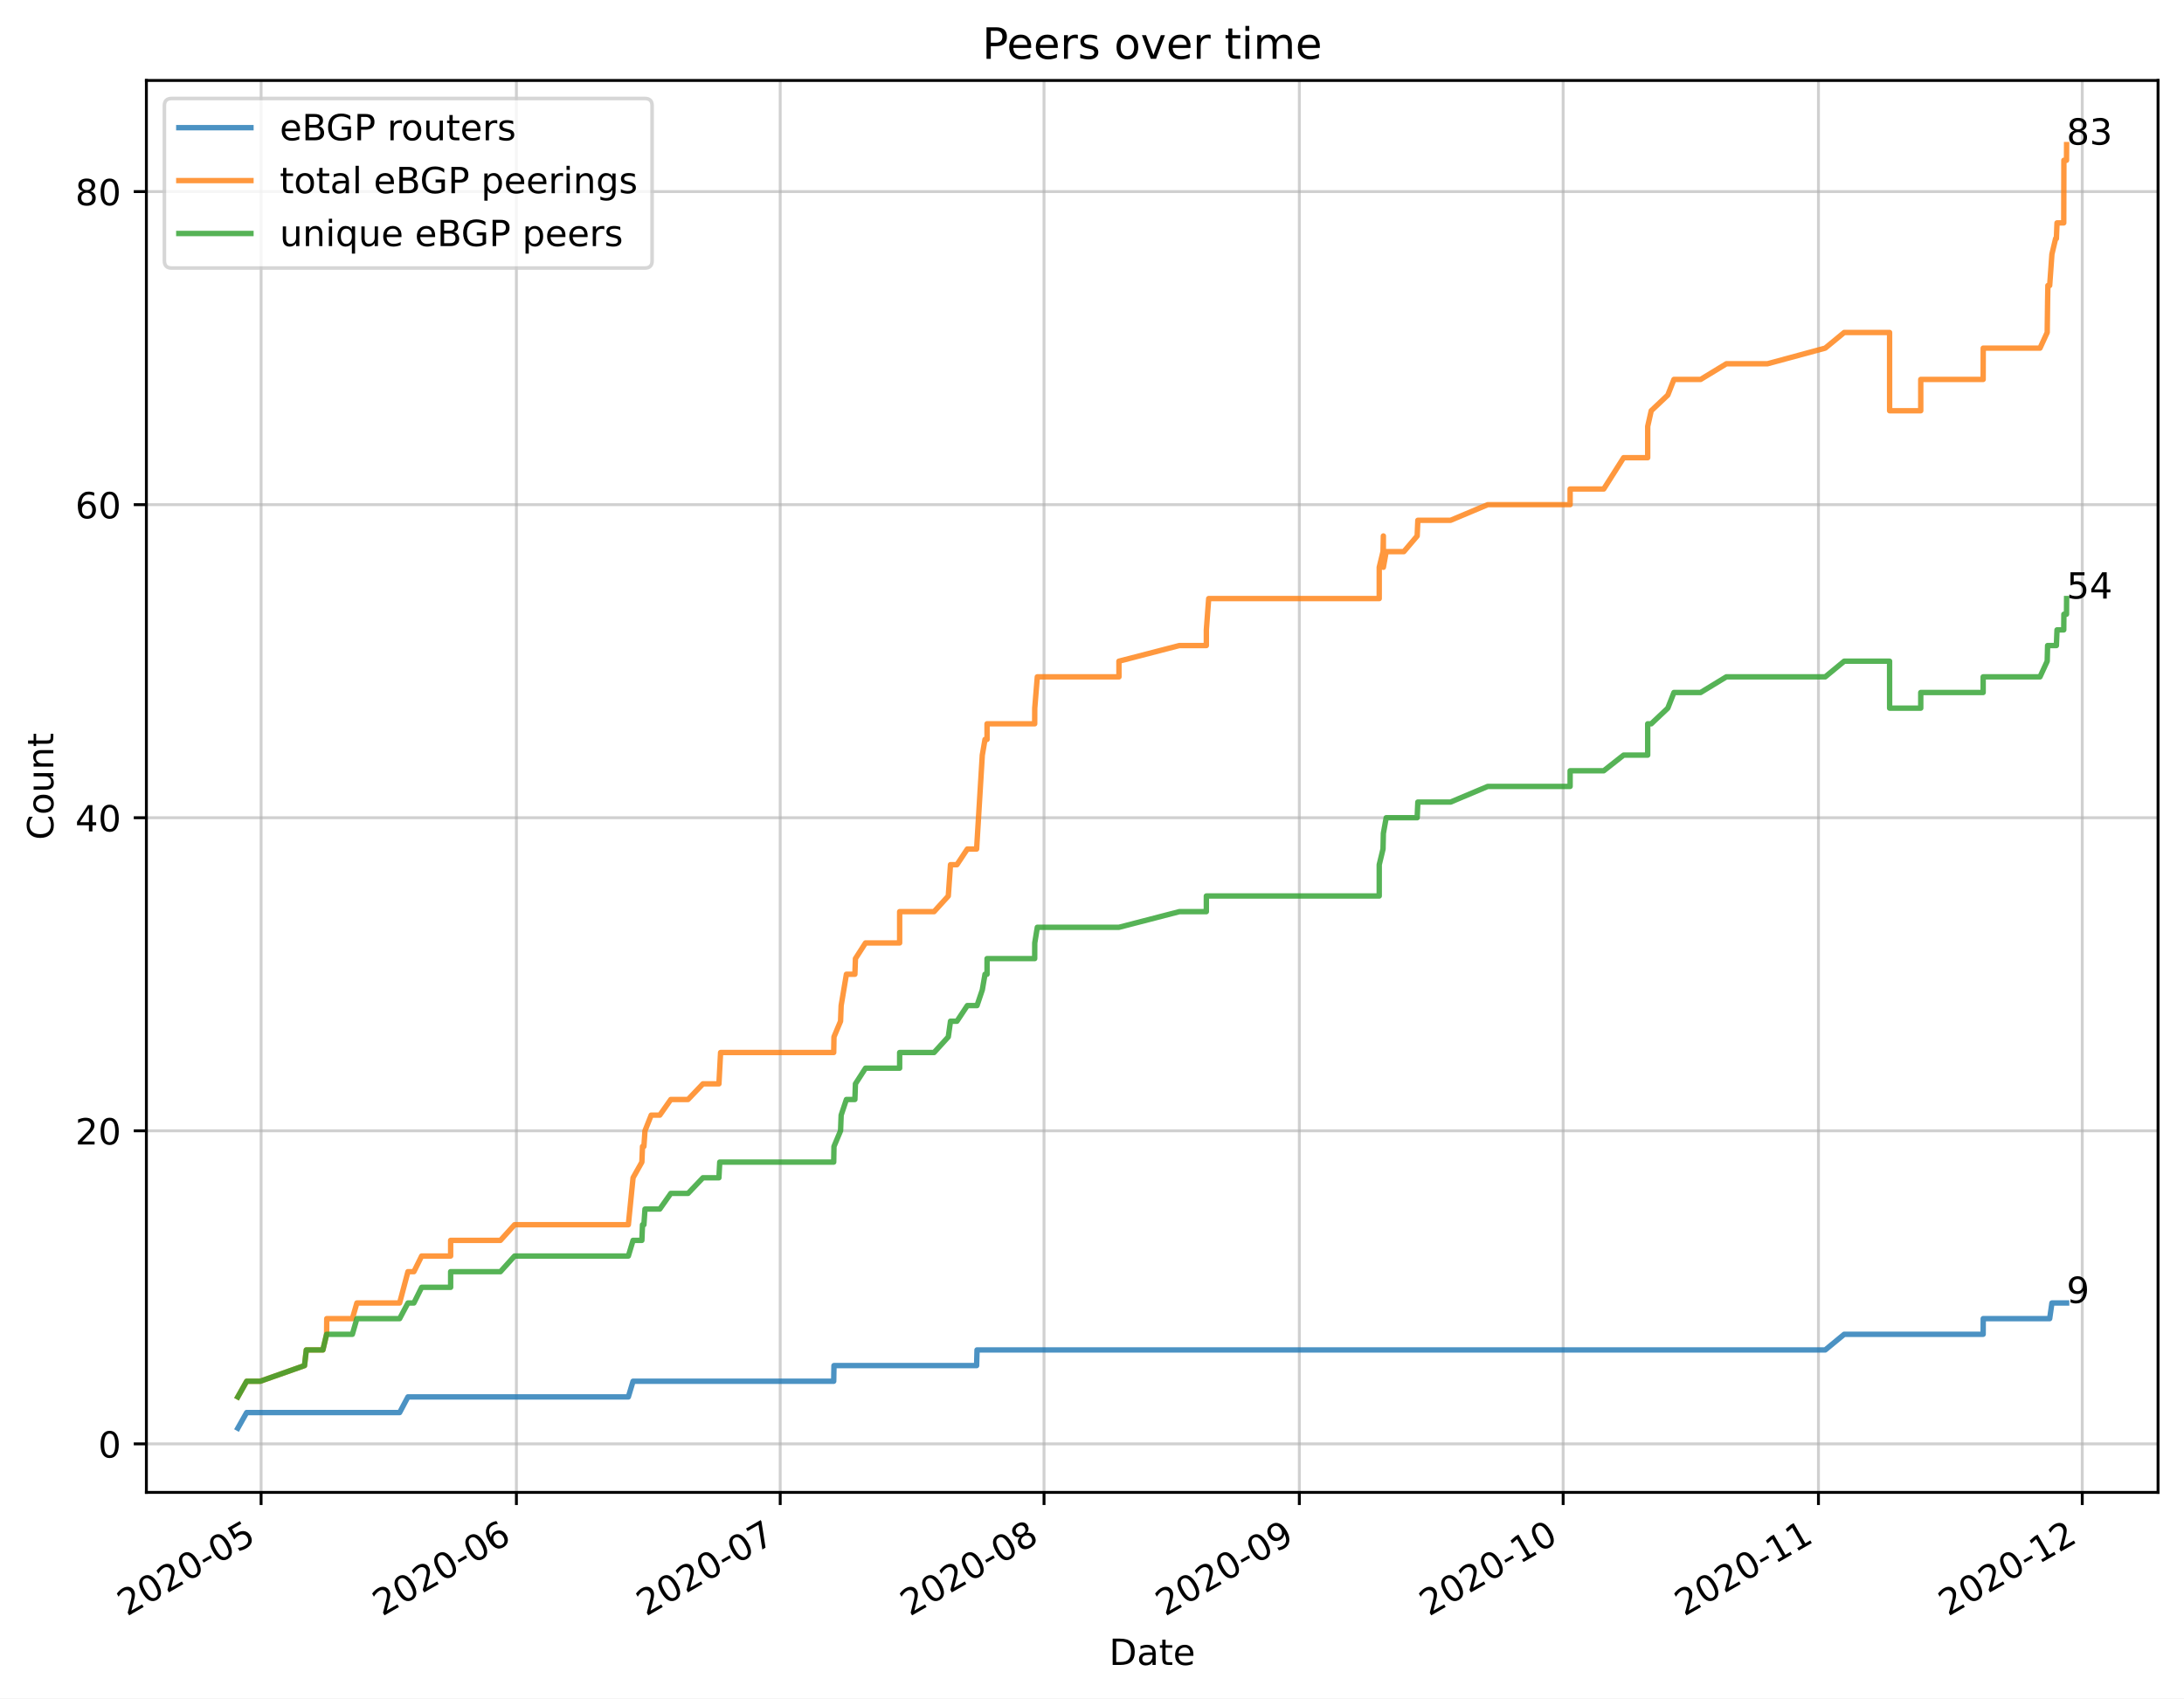
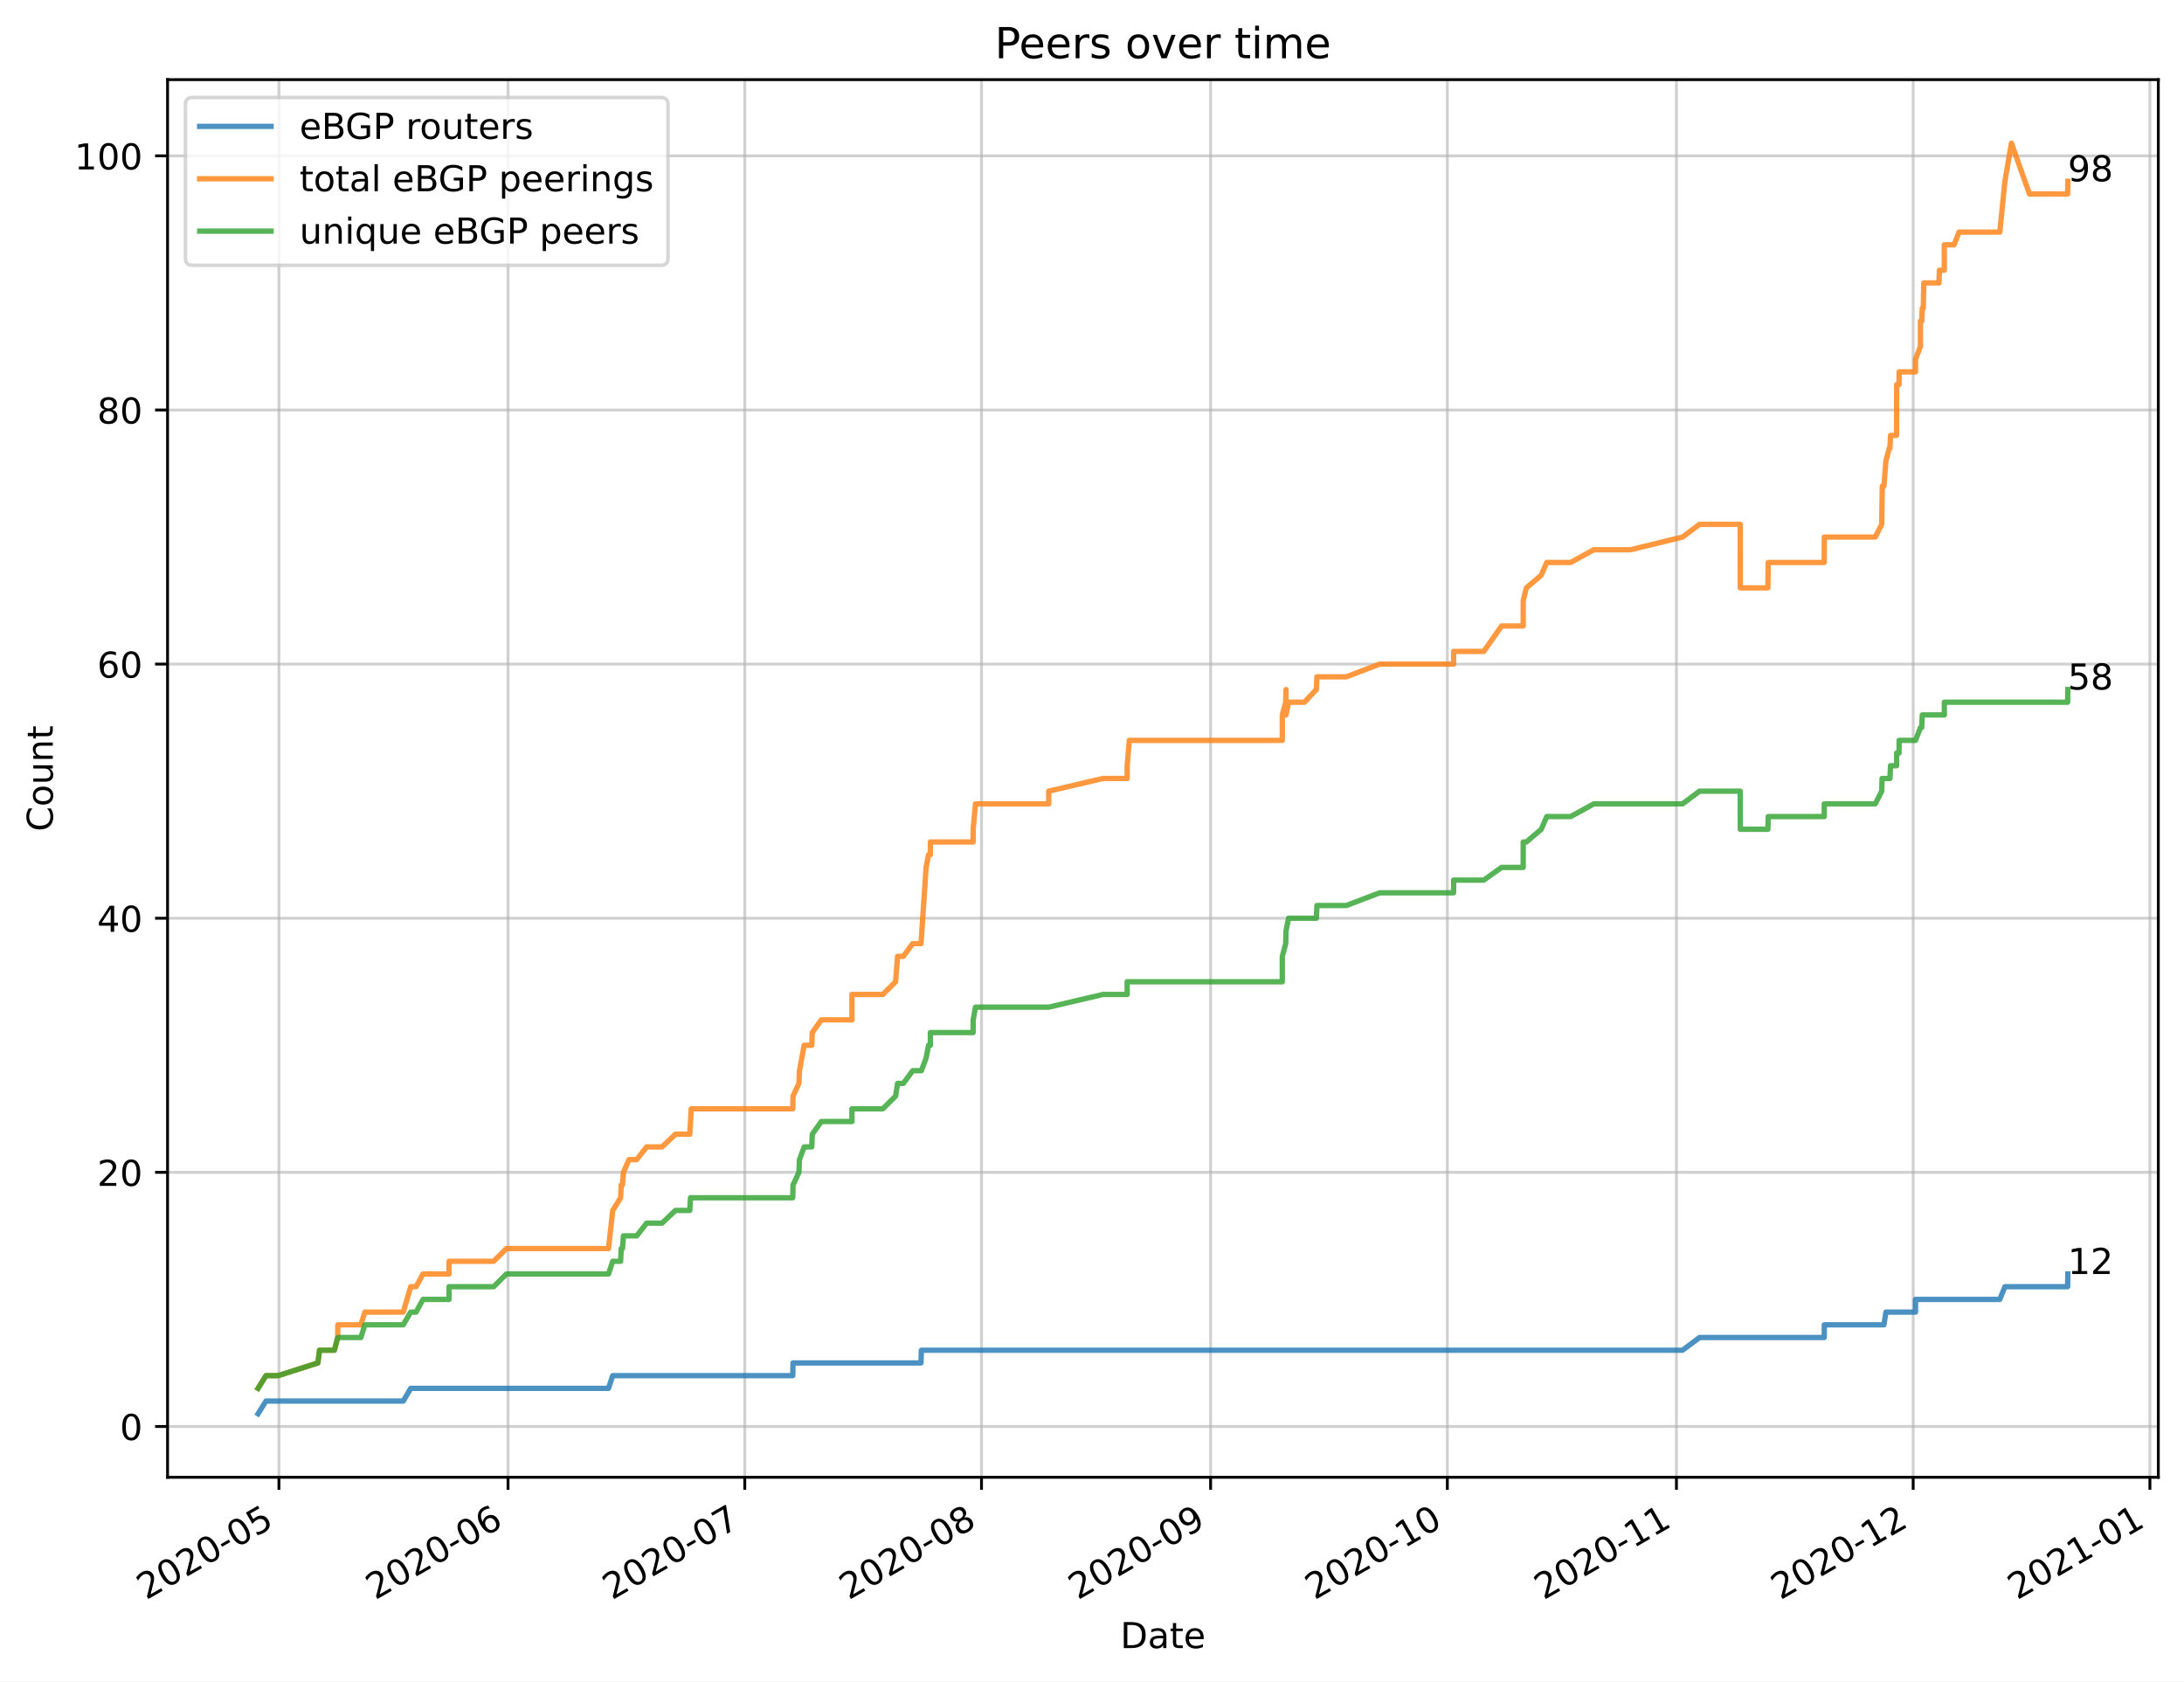
- <svg xmlns="http://www.w3.org/2000/svg" xmlns:xlink="http://www.w3.org/1999/xlink" height="471.149pt" version="1.1" viewBox="0 0 605.803 471.149" width="605.803pt">
+ <svg xmlns="http://www.w3.org/2000/svg" xmlns:xlink="http://www.w3.org/1999/xlink" height="471.149pt" version="1.1" viewBox="0 0 612.166 471.149" width="612.166pt">
  <defs>
    <style type="text/css">*{stroke-linecap:butt;stroke-linejoin:round;}</style>
  </defs>
  <g id="figure_1">
    <g id="patch_1">
-       <path d="M 0 471.149  L 605.803 471.149  L 605.803 0  L 0 0  z " style="fill:#ffffff;" />
+       <path d="M 0 471.149  L 612.166 471.149  L 612.166 0  L 0 0  z " style="fill:#ffffff;" />
    </g>
    <g id="axes_1">
      <g id="patch_2">
-         <path d="M 40.603 413.998  L 598.603 413.998  L 598.603 22.318  L 40.603 22.318  z " style="fill:#ffffff;" />
+         <path d="M 46.966 413.998  L 604.966 413.998  L 604.966 22.318  L 46.966 22.318  z " style="fill:#ffffff;" />
      </g>
      <g id="matplotlib.axis_1">
        <g id="xtick_1">
          <g id="line2d_1">
-             <path clip-path="url(#p9a3ad97d93)" d="M 72.423 413.998  L 72.423 22.318  " style="fill:none;stroke:#b0b0b0;stroke-linecap:square;stroke-opacity:0.6;stroke-width:0.8;" />
+             <path clip-path="url(#p7d9ae89c67)" d="M 78.183 413.998  L 78.183 22.318  " style="fill:none;stroke:#b0b0b0;stroke-linecap:square;stroke-opacity:0.6;stroke-width:0.8;" />
          </g>
          <g id="line2d_2">
            <defs>
-               <path d="M 0 0  L 0 3.5  " id="m1a2324b93e" style="stroke:#000000;stroke-width:0.8;" />
+               <path d="M 0 0  L 0 3.5  " id="m78908c17d3" style="stroke:#000000;stroke-width:0.8;" />
            </defs>
            <g>
-               <use style="stroke:#000000;stroke-width:0.8;" x="72.423" xlink:href="#m1a2324b93e" y="413.998" />
+               <use style="stroke:#000000;stroke-width:0.8;" x="78.183" xlink:href="#m78908c17d3" y="413.998" />
            </g>
          </g>
          <g id="text_1">
-             <text style="font-family:DejaVu Sans;font-size:10px;font-stretch:normal;font-style:normal;font-weight:normal;" transform="translate(35.19791 448.47)rotate(-30)">2020-05</text>
+             <text style="font-family:DejaVu Sans;font-size:10px;font-stretch:normal;font-style:normal;font-weight:normal;" transform="translate(40.9586 448.47)rotate(-30)">2020-05</text>
          </g>
        </g>
        <g id="xtick_2">
          <g id="line2d_3">
-             <path clip-path="url(#p9a3ad97d93)" d="M 143.24 413.998  L 143.24 22.318  " style="fill:none;stroke:#b0b0b0;stroke-linecap:square;stroke-opacity:0.6;stroke-width:0.8;" />
+             <path clip-path="url(#p7d9ae89c67)" d="M 142.399 413.998  L 142.399 22.318  " style="fill:none;stroke:#b0b0b0;stroke-linecap:square;stroke-opacity:0.6;stroke-width:0.8;" />
          </g>
          <g id="line2d_4">
            <g>
-               <use style="stroke:#000000;stroke-width:0.8;" x="143.24" xlink:href="#m1a2324b93e" y="413.998" />
+               <use style="stroke:#000000;stroke-width:0.8;" x="142.399" xlink:href="#m78908c17d3" y="413.998" />
            </g>
          </g>
          <g id="text_2">
-             <text style="font-family:DejaVu Sans;font-size:10px;font-stretch:normal;font-style:normal;font-weight:normal;" transform="translate(106.0148 448.47)rotate(-30)">2020-06</text>
+             <text style="font-family:DejaVu Sans;font-size:10px;font-stretch:normal;font-style:normal;font-weight:normal;" transform="translate(105.174 448.47)rotate(-30)">2020-06</text>
          </g>
        </g>
        <g id="xtick_3">
          <g id="line2d_5">
-             <path clip-path="url(#p9a3ad97d93)" d="M 216.417 413.998  L 216.417 22.318  " style="fill:none;stroke:#b0b0b0;stroke-linecap:square;stroke-opacity:0.6;stroke-width:0.8;" />
+             <path clip-path="url(#p7d9ae89c67)" d="M 208.755 413.998  L 208.755 22.318  " style="fill:none;stroke:#b0b0b0;stroke-linecap:square;stroke-opacity:0.6;stroke-width:0.8;" />
          </g>
          <g id="line2d_6">
            <g>
-               <use style="stroke:#000000;stroke-width:0.8;" x="216.417" xlink:href="#m1a2324b93e" y="413.998" />
+               <use style="stroke:#000000;stroke-width:0.8;" x="208.755" xlink:href="#m78908c17d3" y="413.998" />
            </g>
          </g>
          <g id="text_3">
-             <text style="font-family:DejaVu Sans;font-size:10px;font-stretch:normal;font-style:normal;font-weight:normal;" transform="translate(179.1922 448.47)rotate(-30)">2020-07</text>
+             <text style="font-family:DejaVu Sans;font-size:10px;font-stretch:normal;font-style:normal;font-weight:normal;" transform="translate(171.53 448.47)rotate(-30)">2020-07</text>
          </g>
        </g>
        <g id="xtick_4">
          <g id="line2d_7">
-             <path clip-path="url(#p9a3ad97d93)" d="M 289.594 413.998  L 289.594 22.318  " style="fill:none;stroke:#b0b0b0;stroke-linecap:square;stroke-opacity:0.6;stroke-width:0.8;" />
+             <path clip-path="url(#p7d9ae89c67)" d="M 275.111 413.998  L 275.111 22.318  " style="fill:none;stroke:#b0b0b0;stroke-linecap:square;stroke-opacity:0.6;stroke-width:0.8;" />
          </g>
          <g id="line2d_8">
            <g>
-               <use style="stroke:#000000;stroke-width:0.8;" x="289.594" xlink:href="#m1a2324b93e" y="413.998" />
+               <use style="stroke:#000000;stroke-width:0.8;" x="275.111" xlink:href="#m78908c17d3" y="413.998" />
            </g>
          </g>
          <g id="text_4">
-             <text style="font-family:DejaVu Sans;font-size:10px;font-stretch:normal;font-style:normal;font-weight:normal;" transform="translate(252.3696 448.47)rotate(-30)">2020-08</text>
+             <text style="font-family:DejaVu Sans;font-size:10px;font-stretch:normal;font-style:normal;font-weight:normal;" transform="translate(237.886 448.47)rotate(-30)">2020-08</text>
          </g>
        </g>
        <g id="xtick_5">
          <g id="line2d_9">
-             <path clip-path="url(#p9a3ad97d93)" d="M 360.411 413.998  L 360.411 22.318  " style="fill:none;stroke:#b0b0b0;stroke-linecap:square;stroke-opacity:0.6;stroke-width:0.8;" />
+             <path clip-path="url(#p7d9ae89c67)" d="M 339.326 413.998  L 339.326 22.318  " style="fill:none;stroke:#b0b0b0;stroke-linecap:square;stroke-opacity:0.6;stroke-width:0.8;" />
          </g>
          <g id="line2d_10">
            <g>
-               <use style="stroke:#000000;stroke-width:0.8;" x="360.411" xlink:href="#m1a2324b93e" y="413.998" />
+               <use style="stroke:#000000;stroke-width:0.8;" x="339.326" xlink:href="#m78908c17d3" y="413.998" />
            </g>
          </g>
          <g id="text_5">
-             <text style="font-family:DejaVu Sans;font-size:10px;font-stretch:normal;font-style:normal;font-weight:normal;" transform="translate(323.1864 448.47)rotate(-30)">2020-09</text>
+             <text style="font-family:DejaVu Sans;font-size:10px;font-stretch:normal;font-style:normal;font-weight:normal;" transform="translate(302.1014 448.47)rotate(-30)">2020-09</text>
          </g>
        </g>
        <g id="xtick_6">
          <g id="line2d_11">
-             <path clip-path="url(#p9a3ad97d93)" d="M 433.589 413.998  L 433.589 22.318  " style="fill:none;stroke:#b0b0b0;stroke-linecap:square;stroke-opacity:0.6;stroke-width:0.8;" />
+             <path clip-path="url(#p7d9ae89c67)" d="M 405.682 413.998  L 405.682 22.318  " style="fill:none;stroke:#b0b0b0;stroke-linecap:square;stroke-opacity:0.6;stroke-width:0.8;" />
          </g>
          <g id="line2d_12">
            <g>
-               <use style="stroke:#000000;stroke-width:0.8;" x="433.589" xlink:href="#m1a2324b93e" y="413.998" />
+               <use style="stroke:#000000;stroke-width:0.8;" x="405.682" xlink:href="#m78908c17d3" y="413.998" />
            </g>
          </g>
          <g id="text_6">
-             <text style="font-family:DejaVu Sans;font-size:10px;font-stretch:normal;font-style:normal;font-weight:normal;" transform="translate(396.3638 448.47)rotate(-30)">2020-10</text>
+             <text style="font-family:DejaVu Sans;font-size:10px;font-stretch:normal;font-style:normal;font-weight:normal;" transform="translate(368.4574 448.47)rotate(-30)">2020-10</text>
          </g>
        </g>
        <g id="xtick_7">
          <g id="line2d_13">
-             <path clip-path="url(#p9a3ad97d93)" d="M 504.406 413.998  L 504.406 22.318  " style="fill:none;stroke:#b0b0b0;stroke-linecap:square;stroke-opacity:0.6;stroke-width:0.8;" />
+             <path clip-path="url(#p7d9ae89c67)" d="M 469.898 413.998  L 469.898 22.318  " style="fill:none;stroke:#b0b0b0;stroke-linecap:square;stroke-opacity:0.6;stroke-width:0.8;" />
          </g>
          <g id="line2d_14">
            <g>
-               <use style="stroke:#000000;stroke-width:0.8;" x="504.406" xlink:href="#m1a2324b93e" y="413.998" />
+               <use style="stroke:#000000;stroke-width:0.8;" x="469.898" xlink:href="#m78908c17d3" y="413.998" />
            </g>
          </g>
          <g id="text_7">
-             <text style="font-family:DejaVu Sans;font-size:10px;font-stretch:normal;font-style:normal;font-weight:normal;" transform="translate(467.1807 448.47)rotate(-30)">2020-11</text>
+             <text style="font-family:DejaVu Sans;font-size:10px;font-stretch:normal;font-style:normal;font-weight:normal;" transform="translate(432.6728 448.47)rotate(-30)">2020-11</text>
          </g>
        </g>
        <g id="xtick_8">
          <g id="line2d_15">
-             <path clip-path="url(#p9a3ad97d93)" d="M 577.583 413.998  L 577.583 22.318  " style="fill:none;stroke:#b0b0b0;stroke-linecap:square;stroke-opacity:0.6;stroke-width:0.8;" />
+             <path clip-path="url(#p7d9ae89c67)" d="M 536.254 413.998  L 536.254 22.318  " style="fill:none;stroke:#b0b0b0;stroke-linecap:square;stroke-opacity:0.6;stroke-width:0.8;" />
          </g>
          <g id="line2d_16">
            <g>
-               <use style="stroke:#000000;stroke-width:0.8;" x="577.583" xlink:href="#m1a2324b93e" y="413.998" />
+               <use style="stroke:#000000;stroke-width:0.8;" x="536.254" xlink:href="#m78908c17d3" y="413.998" />
            </g>
          </g>
          <g id="text_8">
-             <text style="font-family:DejaVu Sans;font-size:10px;font-stretch:normal;font-style:normal;font-weight:normal;" transform="translate(540.3581 448.47)rotate(-30)">2020-12</text>
-           </g>
-         </g>
-         <g id="text_9">
-           <text style="font-family:DejaVu Sans;font-size:10px;font-stretch:normal;font-style:normal;font-weight:normal;text-anchor:middle;" transform="rotate(-0, 319.6031, 461.8695)" x="319.603" y="461.869">Date</text>
+             <text style="font-family:DejaVu Sans;font-size:10px;font-stretch:normal;font-style:normal;font-weight:normal;" transform="translate(499.0288 448.47)rotate(-30)">2020-12</text>
+           </g>
+         </g>
+         <g id="xtick_9">
+           <g id="line2d_17">
+             <path clip-path="url(#p7d9ae89c67)" d="M 602.61 413.998  L 602.61 22.318  " style="fill:none;stroke:#b0b0b0;stroke-linecap:square;stroke-opacity:0.6;stroke-width:0.8;" />
+           </g>
+           <g id="line2d_18">
+             <g>
+               <use style="stroke:#000000;stroke-width:0.8;" x="602.61" xlink:href="#m78908c17d3" y="413.998" />
+             </g>
+           </g>
+           <g id="text_9">
+             <text style="font-family:DejaVu Sans;font-size:10px;font-stretch:normal;font-style:normal;font-weight:normal;" transform="translate(565.3847 448.47)rotate(-30)">2021-01</text>
+           </g>
+         </g>
+         <g id="text_10">
+           <text style="font-family:DejaVu Sans;font-size:10px;font-stretch:normal;font-style:normal;font-weight:normal;text-anchor:middle;" transform="rotate(-0, 325.9656, 461.8695)" x="325.966" y="461.869">Date</text>
        </g>
      </g>
      <g id="matplotlib.axis_2">
        <g id="ytick_1">
-           <g id="line2d_17">
-             <path clip-path="url(#p9a3ad97d93)" d="M 40.603 400.537  L 598.603 400.537  " style="fill:none;stroke:#b0b0b0;stroke-linecap:square;stroke-opacity:0.6;stroke-width:0.8;" />
-           </g>
-           <g id="line2d_18">
+           <g id="line2d_19">
+             <path clip-path="url(#p7d9ae89c67)" d="M 46.966 399.755  L 604.966 399.755  " style="fill:none;stroke:#b0b0b0;stroke-linecap:square;stroke-opacity:0.6;stroke-width:0.8;" />
+           </g>
+           <g id="line2d_20">
            <defs>
-               <path d="M 0 0  L -3.5 0  " id="m840b3529cb" style="stroke:#000000;stroke-width:0.8;" />
+               <path d="M 0 0  L -3.5 0  " id="m650242e733" style="stroke:#000000;stroke-width:0.8;" />
            </defs>
            <g>
-               <use style="stroke:#000000;stroke-width:0.8;" x="40.603" xlink:href="#m840b3529cb" y="400.537" />
-             </g>
-           </g>
-           <g id="text_10">
-             <text style="font-family:DejaVu Sans;font-size:10px;font-stretch:normal;font-style:normal;font-weight:normal;text-anchor:end;" transform="rotate(-0, 33.60312, 404.3361)" x="33.603" y="404.336">0</text>
+               <use style="stroke:#000000;stroke-width:0.8;" x="46.966" xlink:href="#m650242e733" y="399.755" />
+             </g>
+           </g>
+           <g id="text_11">
+             <text style="font-family:DejaVu Sans;font-size:10px;font-stretch:normal;font-style:normal;font-weight:normal;text-anchor:end;" transform="rotate(-0, 39.96563, 403.5544)" x="39.966" y="403.554">0</text>
          </g>
        </g>
        <g id="ytick_2">
-           <g id="line2d_19">
-             <path clip-path="url(#p9a3ad97d93)" d="M 40.603 313.69  L 598.603 313.69  " style="fill:none;stroke:#b0b0b0;stroke-linecap:square;stroke-opacity:0.6;stroke-width:0.8;" />
-           </g>
-           <g id="line2d_20">
-             <g>
-               <use style="stroke:#000000;stroke-width:0.8;" x="40.603" xlink:href="#m840b3529cb" y="313.69" />
-             </g>
-           </g>
-           <g id="text_11">
-             <text style="font-family:DejaVu Sans;font-size:10px;font-stretch:normal;font-style:normal;font-weight:normal;text-anchor:end;" transform="rotate(-0, 33.60312, 317.4891)" x="33.603" y="317.489">20</text>
+           <g id="line2d_21">
+             <path clip-path="url(#p7d9ae89c67)" d="M 46.966 328.541  L 604.966 328.541  " style="fill:none;stroke:#b0b0b0;stroke-linecap:square;stroke-opacity:0.6;stroke-width:0.8;" />
+           </g>
+           <g id="line2d_22">
+             <g>
+               <use style="stroke:#000000;stroke-width:0.8;" x="46.966" xlink:href="#m650242e733" y="328.541" />
+             </g>
+           </g>
+           <g id="text_12">
+             <text style="font-family:DejaVu Sans;font-size:10px;font-stretch:normal;font-style:normal;font-weight:normal;text-anchor:end;" transform="rotate(-0, 39.96563, 332.3399)" x="39.966" y="332.34">20</text>
          </g>
        </g>
        <g id="ytick_3">
-           <g id="line2d_21">
-             <path clip-path="url(#p9a3ad97d93)" d="M 40.603 226.843  L 598.603 226.843  " style="fill:none;stroke:#b0b0b0;stroke-linecap:square;stroke-opacity:0.6;stroke-width:0.8;" />
-           </g>
-           <g id="line2d_22">
-             <g>
-               <use style="stroke:#000000;stroke-width:0.8;" x="40.603" xlink:href="#m840b3529cb" y="226.843" />
-             </g>
-           </g>
-           <g id="text_12">
-             <text style="font-family:DejaVu Sans;font-size:10px;font-stretch:normal;font-style:normal;font-weight:normal;text-anchor:end;" transform="rotate(-0, 33.60312, 230.642)" x="33.603" y="230.642">40</text>
+           <g id="line2d_23">
+             <path clip-path="url(#p7d9ae89c67)" d="M 46.966 257.326  L 604.966 257.326  " style="fill:none;stroke:#b0b0b0;stroke-linecap:square;stroke-opacity:0.6;stroke-width:0.8;" />
+           </g>
+           <g id="line2d_24">
+             <g>
+               <use style="stroke:#000000;stroke-width:0.8;" x="46.966" xlink:href="#m650242e733" y="257.326" />
+             </g>
+           </g>
+           <g id="text_13">
+             <text style="font-family:DejaVu Sans;font-size:10px;font-stretch:normal;font-style:normal;font-weight:normal;text-anchor:end;" transform="rotate(-0, 39.96563, 261.1253)" x="39.966" y="261.125">40</text>
          </g>
        </g>
        <g id="ytick_4">
-           <g id="line2d_23">
-             <path clip-path="url(#p9a3ad97d93)" d="M 40.603 139.996  L 598.603 139.996  " style="fill:none;stroke:#b0b0b0;stroke-linecap:square;stroke-opacity:0.6;stroke-width:0.8;" />
-           </g>
-           <g id="line2d_24">
-             <g>
-               <use style="stroke:#000000;stroke-width:0.8;" x="40.603" xlink:href="#m840b3529cb" y="139.996" />
-             </g>
-           </g>
-           <g id="text_13">
-             <text style="font-family:DejaVu Sans;font-size:10px;font-stretch:normal;font-style:normal;font-weight:normal;text-anchor:end;" transform="rotate(-0, 33.60312, 143.795)" x="33.603" y="143.795">60</text>
+           <g id="line2d_25">
+             <path clip-path="url(#p7d9ae89c67)" d="M 46.966 186.112  L 604.966 186.112  " style="fill:none;stroke:#b0b0b0;stroke-linecap:square;stroke-opacity:0.6;stroke-width:0.8;" />
+           </g>
+           <g id="line2d_26">
+             <g>
+               <use style="stroke:#000000;stroke-width:0.8;" x="46.966" xlink:href="#m650242e733" y="186.112" />
+             </g>
+           </g>
+           <g id="text_14">
+             <text style="font-family:DejaVu Sans;font-size:10px;font-stretch:normal;font-style:normal;font-weight:normal;text-anchor:end;" transform="rotate(-0, 39.96563, 189.9108)" x="39.966" y="189.911">60</text>
          </g>
        </g>
        <g id="ytick_5">
-           <g id="line2d_25">
-             <path clip-path="url(#p9a3ad97d93)" d="M 40.603 53.149  L 598.603 53.149  " style="fill:none;stroke:#b0b0b0;stroke-linecap:square;stroke-opacity:0.6;stroke-width:0.8;" />
-           </g>
-           <g id="line2d_26">
-             <g>
-               <use style="stroke:#000000;stroke-width:0.8;" x="40.603" xlink:href="#m840b3529cb" y="53.149" />
-             </g>
-           </g>
-           <g id="text_14">
-             <text style="font-family:DejaVu Sans;font-size:10px;font-stretch:normal;font-style:normal;font-weight:normal;text-anchor:end;" transform="rotate(-0, 33.60312, 56.94803)" x="33.603" y="56.948">80</text>
-           </g>
-         </g>
-         <g id="text_15">
+           <g id="line2d_27">
+             <path clip-path="url(#p7d9ae89c67)" d="M 46.966 114.897  L 604.966 114.897  " style="fill:none;stroke:#b0b0b0;stroke-linecap:square;stroke-opacity:0.6;stroke-width:0.8;" />
+           </g>
+           <g id="line2d_28">
+             <g>
+               <use style="stroke:#000000;stroke-width:0.8;" x="46.966" xlink:href="#m650242e733" y="114.897" />
+             </g>
+           </g>
+           <g id="text_15">
+             <text style="font-family:DejaVu Sans;font-size:10px;font-stretch:normal;font-style:normal;font-weight:normal;text-anchor:end;" transform="rotate(-0, 39.96563, 118.6963)" x="39.966" y="118.696">80</text>
+           </g>
+         </g>
+         <g id="ytick_6">
+           <g id="line2d_29">
+             <path clip-path="url(#p7d9ae89c67)" d="M 46.966 43.682  L 604.966 43.682  " style="fill:none;stroke:#b0b0b0;stroke-linecap:square;stroke-opacity:0.6;stroke-width:0.8;" />
+           </g>
+           <g id="line2d_30">
+             <g>
+               <use style="stroke:#000000;stroke-width:0.8;" x="46.966" xlink:href="#m650242e733" y="43.682" />
+             </g>
+           </g>
+           <g id="text_16">
+             <text style="font-family:DejaVu Sans;font-size:10px;font-stretch:normal;font-style:normal;font-weight:normal;text-anchor:end;" transform="rotate(-0, 39.96563, 47.48171)" x="39.966" y="47.482">100</text>
+           </g>
+         </g>
+         <g id="text_17">
          <text style="font-family:DejaVu Sans;font-size:10px;font-stretch:normal;font-style:normal;font-weight:normal;text-anchor:middle;" transform="rotate(-90, 14.79844, 218.1581)" x="14.798" y="218.158">Count</text>
        </g>
      </g>
-       <g id="line2d_27">
-         <path clip-path="url(#p9a3ad97d93)" d="M 573.239 361.456  L 569.166 361.456  L 568.545 365.798  L 550.113 365.798  L 550.094 370.14  L 511.552 370.14  L 506.286 374.483  L 271.009 374.483  L 270.894 378.825  L 231.331 378.825  L 231.256 383.167  L 175.599 383.167  L 174.295 387.51  L 113.156 387.51  L 110.85 391.852  L 68.42 391.852  L 65.967 396.194  L 65.967 396.194  " style="fill:none;stroke:#1f77b4;stroke-linecap:square;stroke-opacity:0.8;stroke-width:1.5;" />
-       </g>
-       <g id="line2d_28">
-         <path clip-path="url(#p9a3ad97d93)" d="M 573.239 40.122  L 573.213 44.464  L 572.489 44.464  L 572.448 61.834  L 570.579 61.834  L 570.407 66.176  L 570.193 66.176  L 569.166 70.518  L 568.545 79.203  L 568.046 79.203  L 567.969 83.545  L 567.858 92.23  L 565.861 96.572  L 550.113 96.572  L 550.094 105.257  L 532.783 105.257  L 532.782 113.942  L 524.146 113.942  L 524.137 92.23  L 511.552 92.23  L 506.286 96.572  L 490.239 100.915  L 478.855 100.915  L 471.721 105.257  L 464.321 105.257  L 462.618 109.599  L 458.02 113.942  L 457.043 118.284  L 457.041 126.969  L 450.36 126.969  L 444.849 135.653  L 435.526 135.653  L 435.524 139.996  L 412.672 139.996  L 402.352 144.338  L 393.284 144.338  L 393.096 148.681  L 389.403 153.023  L 384.508 153.023  L 383.723 157.365  L 383.722 148.681  L 383.627 153.023  L 382.577 157.365  L 382.573 166.05  L 335.272 166.05  L 334.62 174.735  L 334.618 179.077  L 327.136 179.077  L 310.372 183.419  L 310.385 187.762  L 310.367 187.762  L 287.731 187.762  L 287.024 196.446  L 287.004 200.789  L 273.79 200.789  L 273.789 205.131  L 273.223 205.131  L 272.473 209.473  L 270.894 235.528  L 268.317 235.528  L 265.44 239.87  L 263.652 239.87  L 263.039 248.555  L 259.089 252.897  L 249.546 252.897  L 249.545 261.582  L 240.073 261.582  L 237.284 265.924  L 237.13 270.266  L 234.777 270.266  L 233.322 278.951  L 233.157 283.293  L 231.331 287.636  L 231.256 291.978  L 199.878 291.978  L 199.418 300.663  L 194.984 300.663  L 190.849 305.005  L 186.07 305.005  L 183.015 309.347  L 180.632 309.347  L 178.907 313.69  L 178.61 318.032  L 178.221 318.032  L 178.044 322.375  L 175.599 326.717  L 174.295 339.744  L 142.732 339.744  L 138.812 344.086  L 124.999 344.086  L 124.999 348.429  L 116.962 348.429  L 114.808 352.771  L 113.156 352.771  L 110.85 361.456  L 98.994 361.456  L 97.741 365.798  L 90.633 365.798  L 90.596 370.14  L 89.565 374.483  L 84.965 374.483  L 84.466 378.825  L 72.168 383.167  L 68.42 383.167  L 65.967 387.51  L 65.967 387.51  " style="fill:none;stroke:#ff7f0e;stroke-linecap:square;stroke-opacity:0.8;stroke-width:1.5;" />
-       </g>
-       <g id="line2d_29">
-         <path clip-path="url(#p9a3ad97d93)" d="M 573.239 166.05  L 573.213 170.392  L 572.489 170.392  L 572.448 174.735  L 570.579 174.735  L 570.407 179.077  L 567.969 179.077  L 567.858 183.419  L 565.861 187.762  L 550.095 187.762  L 550.094 192.104  L 532.783 192.104  L 532.782 196.446  L 524.146 196.446  L 524.137 183.419  L 511.552 183.419  L 506.286 187.762  L 478.855 187.762  L 471.721 192.104  L 464.321 192.104  L 462.618 196.446  L 458.02 200.789  L 457.043 200.789  L 457.041 209.473  L 450.36 209.473  L 444.849 213.816  L 435.526 213.816  L 435.524 218.158  L 412.672 218.158  L 402.352 222.5  L 393.284 222.5  L 393.096 226.843  L 384.508 226.843  L 383.722 231.185  L 383.627 235.528  L 382.577 239.87  L 382.573 248.555  L 334.62 248.555  L 334.618 252.897  L 327.136 252.897  L 310.367 257.239  L 287.731 257.239  L 287.024 261.582  L 287.004 265.924  L 273.79 265.924  L 273.789 270.266  L 273.223 270.266  L 272.473 274.609  L 271.009 278.951  L 268.317 278.951  L 265.44 283.293  L 263.652 283.293  L 263.039 287.636  L 259.089 291.978  L 249.546 291.978  L 249.545 296.32  L 240.073 296.32  L 237.284 300.663  L 237.13 305.005  L 234.777 305.005  L 233.322 309.347  L 233.157 313.69  L 231.331 318.032  L 231.256 322.375  L 199.641 322.375  L 199.418 326.717  L 194.984 326.717  L 190.849 331.059  L 186.07 331.059  L 183.015 335.402  L 178.907 335.402  L 178.61 339.744  L 178.221 339.744  L 178.044 344.086  L 175.599 344.086  L 174.295 348.429  L 142.732 348.429  L 138.812 352.771  L 124.999 352.771  L 124.999 357.113  L 116.962 357.113  L 114.808 361.456  L 113.156 361.456  L 110.85 365.798  L 98.994 365.798  L 97.741 370.14  L 90.596 370.14  L 89.565 374.483  L 84.965 374.483  L 84.466 378.825  L 72.168 383.167  L 68.42 383.167  L 65.967 387.51  L 65.967 387.51  " style="fill:none;stroke:#2ca02c;stroke-linecap:square;stroke-opacity:0.8;stroke-width:1.5;" />
+       <g id="line2d_31">
+         <path clip-path="url(#p7d9ae89c67)" d="M 579.602 357.026  L 579.549 360.587  L 561.973 360.587  L 560.534 364.148  L 536.915 364.148  L 536.914 367.709  L 528.621 367.709  L 528.058 371.269  L 511.344 371.269  L 511.327 374.83  L 476.378 374.83  L 471.603 378.391  L 258.258 378.391  L 258.154 381.952  L 222.279 381.952  L 222.21 385.512  L 171.742 385.512  L 170.56 389.073  L 115.12 389.073  L 113.029 392.634  L 74.553 392.634  L 72.329 396.194  L 72.329 396.194  " style="fill:none;stroke:#1f77b4;stroke-linecap:square;stroke-opacity:0.8;stroke-width:1.5;" />
+       </g>
+       <g id="line2d_32">
+         <path clip-path="url(#p7d9ae89c67)" d="M 579.602 50.804  L 579.549 54.365  L 568.85 54.365  L 563.798 40.122  L 561.973 50.804  L 560.534 65.047  L 549.112 65.047  L 547.717 68.608  L 544.986 68.608  L 544.986 75.729  L 543.607 75.729  L 543.492 79.29  L 539.23 79.29  L 539.096 86.411  L 538.802 86.411  L 538.645 89.972  L 538.645 89.972  L 538.285 89.972  L 538.285 97.093  L 536.915 100.654  L 536.914 104.215  L 532.315 104.215  L 532.291 107.776  L 531.634 107.776  L 531.597 122.018  L 529.903 122.018  L 529.746 125.579  L 529.552 125.579  L 528.621 129.14  L 528.058 136.261  L 527.605 136.261  L 527.536 139.822  L 527.435 146.944  L 525.624 150.504  L 511.344 150.504  L 511.327 157.626  L 495.63 157.626  L 495.528 164.747  L 487.798 164.747  L 487.79 146.944  L 476.378 146.944  L 471.603 150.504  L 457.052 154.065  L 446.729 154.065  L 440.26 157.626  L 433.55 157.626  L 432.006 161.186  L 427.836 164.747  L 426.95 168.308  L 426.948 175.429  L 420.89 175.429  L 415.892 182.551  L 407.438 182.551  L 407.437 186.112  L 386.715 186.112  L 377.357 189.672  L 369.135 189.672  L 368.964 193.233  L 365.616 196.794  L 361.177 196.794  L 360.465 200.354  L 360.464 193.233  L 360.378 196.794  L 359.425 200.354  L 359.422 207.476  L 316.53 207.476  L 315.939 214.597  L 315.938 218.158  L 309.153 218.158  L 293.951 221.719  L 293.963 225.28  L 293.947 225.28  L 273.421 225.28  L 272.78 232.401  L 272.762 235.962  L 260.779 235.962  L 260.779 239.522  L 260.266 239.522  L 259.585 243.083  L 258.154 264.448  L 255.817 264.448  L 253.208 268.008  L 251.587 268.008  L 251.031 275.13  L 247.449 278.69  L 238.795 278.69  L 238.794 285.812  L 230.205 285.812  L 227.676 289.373  L 227.537 292.933  L 225.404 292.933  L 224.084 300.055  L 223.934 303.616  L 222.279 307.176  L 222.21 310.737  L 193.758 310.737  L 193.34 317.858  L 189.32 317.858  L 185.57 321.419  L 181.237 321.419  L 178.466 324.98  L 176.306 324.98  L 174.742 328.541  L 174.472 332.101  L 174.119 332.101  L 173.959 335.662  L 171.742 339.223  L 170.56 349.905  L 141.939 349.905  L 138.384 353.466  L 125.859 353.466  L 125.859 357.026  L 118.571 357.026  L 116.618 360.587  L 115.12 360.587  L 113.029 367.709  L 102.278 367.709  L 101.141 371.269  L 94.696 371.269  L 94.663 374.83  L 93.727 378.391  L 89.557 378.391  L 89.104 381.952  L 77.953 385.512  L 74.553 385.512  L 72.329 389.073  L 72.329 389.073  " style="fill:none;stroke:#ff7f0e;stroke-linecap:square;stroke-opacity:0.8;stroke-width:1.5;" />
+       </g>
+       <g id="line2d_33">
+         <path clip-path="url(#p7d9ae89c67)" d="M 579.602 193.233  L 579.549 196.794  L 544.986 196.794  L 544.986 200.354  L 538.802 200.354  L 538.645 203.915  L 538.645 203.915  L 538.285 203.915  L 536.914 207.476  L 532.315 207.476  L 532.291 211.037  L 531.634 211.037  L 531.597 214.597  L 529.903 214.597  L 529.746 218.158  L 527.536 218.158  L 527.435 221.719  L 525.624 225.28  L 511.328 225.28  L 511.327 228.84  L 495.63 228.84  L 495.528 232.401  L 487.798 232.401  L 487.79 221.719  L 476.378 221.719  L 471.603 225.28  L 446.729 225.28  L 440.26 228.84  L 433.55 228.84  L 432.006 232.401  L 427.836 235.962  L 426.95 235.962  L 426.948 243.083  L 420.89 243.083  L 415.892 246.644  L 407.438 246.644  L 407.437 250.205  L 386.715 250.205  L 377.357 253.765  L 369.135 253.765  L 368.964 257.326  L 361.177 257.326  L 360.464 260.887  L 360.378 264.448  L 359.425 268.008  L 359.422 275.13  L 315.939 275.13  L 315.938 278.69  L 309.153 278.69  L 293.947 282.251  L 273.421 282.251  L 272.78 285.812  L 272.762 289.373  L 260.779 289.373  L 260.779 292.933  L 260.266 292.933  L 259.585 296.494  L 258.258 300.055  L 255.817 300.055  L 253.208 303.616  L 251.587 303.616  L 251.031 307.176  L 247.449 310.737  L 238.795 310.737  L 238.794 314.298  L 230.205 314.298  L 227.676 317.858  L 227.537 321.419  L 225.404 321.419  L 224.084 324.98  L 223.934 328.541  L 222.279 332.101  L 222.21 335.662  L 193.542 335.662  L 193.34 339.223  L 189.32 339.223  L 185.57 342.784  L 181.237 342.784  L 178.466 346.344  L 174.742 346.344  L 174.472 349.905  L 174.119 349.905  L 173.959 353.466  L 171.742 353.466  L 170.56 357.026  L 141.939 357.026  L 138.384 360.587  L 125.859 360.587  L 125.859 364.148  L 118.571 364.148  L 116.618 367.709  L 115.12 367.709  L 113.029 371.269  L 102.278 371.269  L 101.141 374.83  L 94.663 374.83  L 93.727 378.391  L 89.557 378.391  L 89.104 381.952  L 77.953 385.512  L 74.553 385.512  L 72.329 389.073  L 72.329 389.073  " style="fill:none;stroke:#2ca02c;stroke-linecap:square;stroke-opacity:0.8;stroke-width:1.5;" />
      </g>
      <g id="patch_3">
-         <path d="M 40.603 413.998  L 40.603 22.318  " style="fill:none;stroke:#000000;stroke-linecap:square;stroke-linejoin:miter;stroke-width:0.8;" />
+         <path d="M 46.966 413.998  L 46.966 22.318  " style="fill:none;stroke:#000000;stroke-linecap:square;stroke-linejoin:miter;stroke-width:0.8;" />
      </g>
      <g id="patch_4">
-         <path d="M 598.603 413.998  L 598.603 22.318  " style="fill:none;stroke:#000000;stroke-linecap:square;stroke-linejoin:miter;stroke-width:0.8;" />
+         <path d="M 604.966 413.998  L 604.966 22.318  " style="fill:none;stroke:#000000;stroke-linecap:square;stroke-linejoin:miter;stroke-width:0.8;" />
      </g>
      <g id="patch_5">
-         <path d="M 40.603 413.998  L 598.603 413.998  " style="fill:none;stroke:#000000;stroke-linecap:square;stroke-linejoin:miter;stroke-width:0.8;" />
+         <path d="M 46.966 413.998  L 604.966 413.998  " style="fill:none;stroke:#000000;stroke-linecap:square;stroke-linejoin:miter;stroke-width:0.8;" />
      </g>
      <g id="patch_6">
-         <path d="M 40.603 22.318  L 598.603 22.318  " style="fill:none;stroke:#000000;stroke-linecap:square;stroke-linejoin:miter;stroke-width:0.8;" />
-       </g>
-       <g id="text_16">
-         <text style="font-family:DejaVu Sans;font-size:10px;font-stretch:normal;font-style:normal;font-weight:normal;text-anchor:start;" transform="rotate(-0, 573.2395, 361.4557)" x="573.239" y="361.456">9</text>
-       </g>
-       <g id="text_17">
-         <text style="font-family:DejaVu Sans;font-size:10px;font-stretch:normal;font-style:normal;font-weight:normal;text-anchor:start;" transform="rotate(-0, 573.2395, 40.12176)" x="573.239" y="40.122">83</text>
+         <path d="M 46.966 22.318  L 604.966 22.318  " style="fill:none;stroke:#000000;stroke-linecap:square;stroke-linejoin:miter;stroke-width:0.8;" />
      </g>
      <g id="text_18">
-         <text style="font-family:DejaVu Sans;font-size:10px;font-stretch:normal;font-style:normal;font-weight:normal;text-anchor:start;" transform="rotate(-0, 573.2395, 166.0499)" x="573.239" y="166.05">54</text>
+         <text style="font-family:DejaVu Sans;font-size:10px;font-stretch:normal;font-style:normal;font-weight:normal;text-anchor:start;" transform="rotate(-0, 579.602, 357.0265)" x="579.602" y="357.026">12</text>
      </g>
      <g id="text_19">
-         <text style="font-family:DejaVu Sans;font-size:12px;font-stretch:normal;font-style:normal;font-weight:normal;text-anchor:middle;" transform="rotate(-0, 319.6031, 16.31812)" x="319.603" y="16.318">Peers over time</text>
+         <text style="font-family:DejaVu Sans;font-size:10px;font-stretch:normal;font-style:normal;font-weight:normal;text-anchor:start;" transform="rotate(-0, 579.602, 50.80394)" x="579.602" y="50.804">98</text>
+       </g>
+       <g id="text_20">
+         <text style="font-family:DejaVu Sans;font-size:10px;font-stretch:normal;font-style:normal;font-weight:normal;text-anchor:start;" transform="rotate(-0, 579.602, 193.233)" x="579.602" y="193.233">58</text>
+       </g>
+       <g id="text_21">
+         <text style="font-family:DejaVu Sans;font-size:12px;font-stretch:normal;font-style:normal;font-weight:normal;text-anchor:middle;" transform="rotate(-0, 325.9656, 16.31812)" x="325.966" y="16.318">Peers over time</text>
      </g>
      <g id="legend_1">
        <g id="patch_7">
-           <path d="M 47.603 74.353  L 178.881 74.353  Q 180.881 74.353 180.881 72.353  L 180.881 29.318  Q 180.881 27.318 178.881 27.318  L 47.603 27.318  Q 45.603 27.318 45.603 29.318  L 45.603 72.353  Q 45.603 74.353 47.603 74.353  z " style="fill:#ffffff;opacity:0.8;stroke:#cccccc;stroke-linejoin:miter;" />
-         </g>
-         <g id="line2d_30">
-           <path d="M 49.603 35.417  L 69.603 35.417  " style="fill:none;stroke:#1f77b4;stroke-linecap:square;stroke-opacity:0.8;stroke-width:1.5;" />
-         </g>
-         <g id="line2d_31" />
-         <g id="text_20">
-           <text style="font-family:DejaVu Sans;font-size:10px;font-stretch:normal;font-style:normal;font-weight:normal;text-anchor:start;" transform="rotate(-0, 77.60313, 38.91656)" x="77.603" y="38.917">eBGP routers</text>
-         </g>
-         <g id="line2d_32">
-           <path d="M 49.603 50.095  L 69.603 50.095  " style="fill:none;stroke:#ff7f0e;stroke-linecap:square;stroke-opacity:0.8;stroke-width:1.5;" />
-         </g>
-         <g id="line2d_33" />
-         <g id="text_21">
-           <text style="font-family:DejaVu Sans;font-size:10px;font-stretch:normal;font-style:normal;font-weight:normal;text-anchor:start;" transform="rotate(-0, 77.60313, 53.59469)" x="77.603" y="53.595">total eBGP peerings</text>
+           <path d="M 53.966 74.353  L 185.244 74.353  Q 187.244 74.353 187.244 72.353  L 187.244 29.318  Q 187.244 27.318 185.244 27.318  L 53.966 27.318  Q 51.966 27.318 51.966 29.318  L 51.966 72.353  Q 51.966 74.353 53.966 74.353  z " style="fill:#ffffff;opacity:0.8;stroke:#cccccc;stroke-linejoin:miter;" />
        </g>
        <g id="line2d_34">
-           <path d="M 49.603 64.773  L 69.603 64.773  " style="fill:none;stroke:#2ca02c;stroke-linecap:square;stroke-opacity:0.8;stroke-width:1.5;" />
+           <path d="M 55.966 35.417  L 75.966 35.417  " style="fill:none;stroke:#1f77b4;stroke-linecap:square;stroke-opacity:0.8;stroke-width:1.5;" />
        </g>
        <g id="line2d_35" />
        <g id="text_22">
-           <text style="font-family:DejaVu Sans;font-size:10px;font-stretch:normal;font-style:normal;font-weight:normal;text-anchor:start;" transform="rotate(-0, 77.60313, 68.27281)" x="77.603" y="68.273">unique eBGP peers</text>
+           <text style="font-family:DejaVu Sans;font-size:10px;font-stretch:normal;font-style:normal;font-weight:normal;text-anchor:start;" transform="rotate(-0, 83.96563, 38.91656)" x="83.966" y="38.917">eBGP routers</text>
+         </g>
+         <g id="line2d_36">
+           <path d="M 55.966 50.095  L 75.966 50.095  " style="fill:none;stroke:#ff7f0e;stroke-linecap:square;stroke-opacity:0.8;stroke-width:1.5;" />
+         </g>
+         <g id="line2d_37" />
+         <g id="text_23">
+           <text style="font-family:DejaVu Sans;font-size:10px;font-stretch:normal;font-style:normal;font-weight:normal;text-anchor:start;" transform="rotate(-0, 83.96563, 53.59469)" x="83.966" y="53.595">total eBGP peerings</text>
+         </g>
+         <g id="line2d_38">
+           <path d="M 55.966 64.773  L 75.966 64.773  " style="fill:none;stroke:#2ca02c;stroke-linecap:square;stroke-opacity:0.8;stroke-width:1.5;" />
+         </g>
+         <g id="line2d_39" />
+         <g id="text_24">
+           <text style="font-family:DejaVu Sans;font-size:10px;font-stretch:normal;font-style:normal;font-weight:normal;text-anchor:start;" transform="rotate(-0, 83.96563, 68.27281)" x="83.966" y="68.273">unique eBGP peers</text>
        </g>
      </g>
    </g>
  </g>
  <defs>
-     <clipPath id="p9a3ad97d93">
-       <rect height="391.68" width="558" x="40.603" y="22.318" />
+     <clipPath id="p7d9ae89c67">
+       <rect height="391.68" width="558" x="46.966" y="22.318" />
    </clipPath>
  </defs>
</svg>
